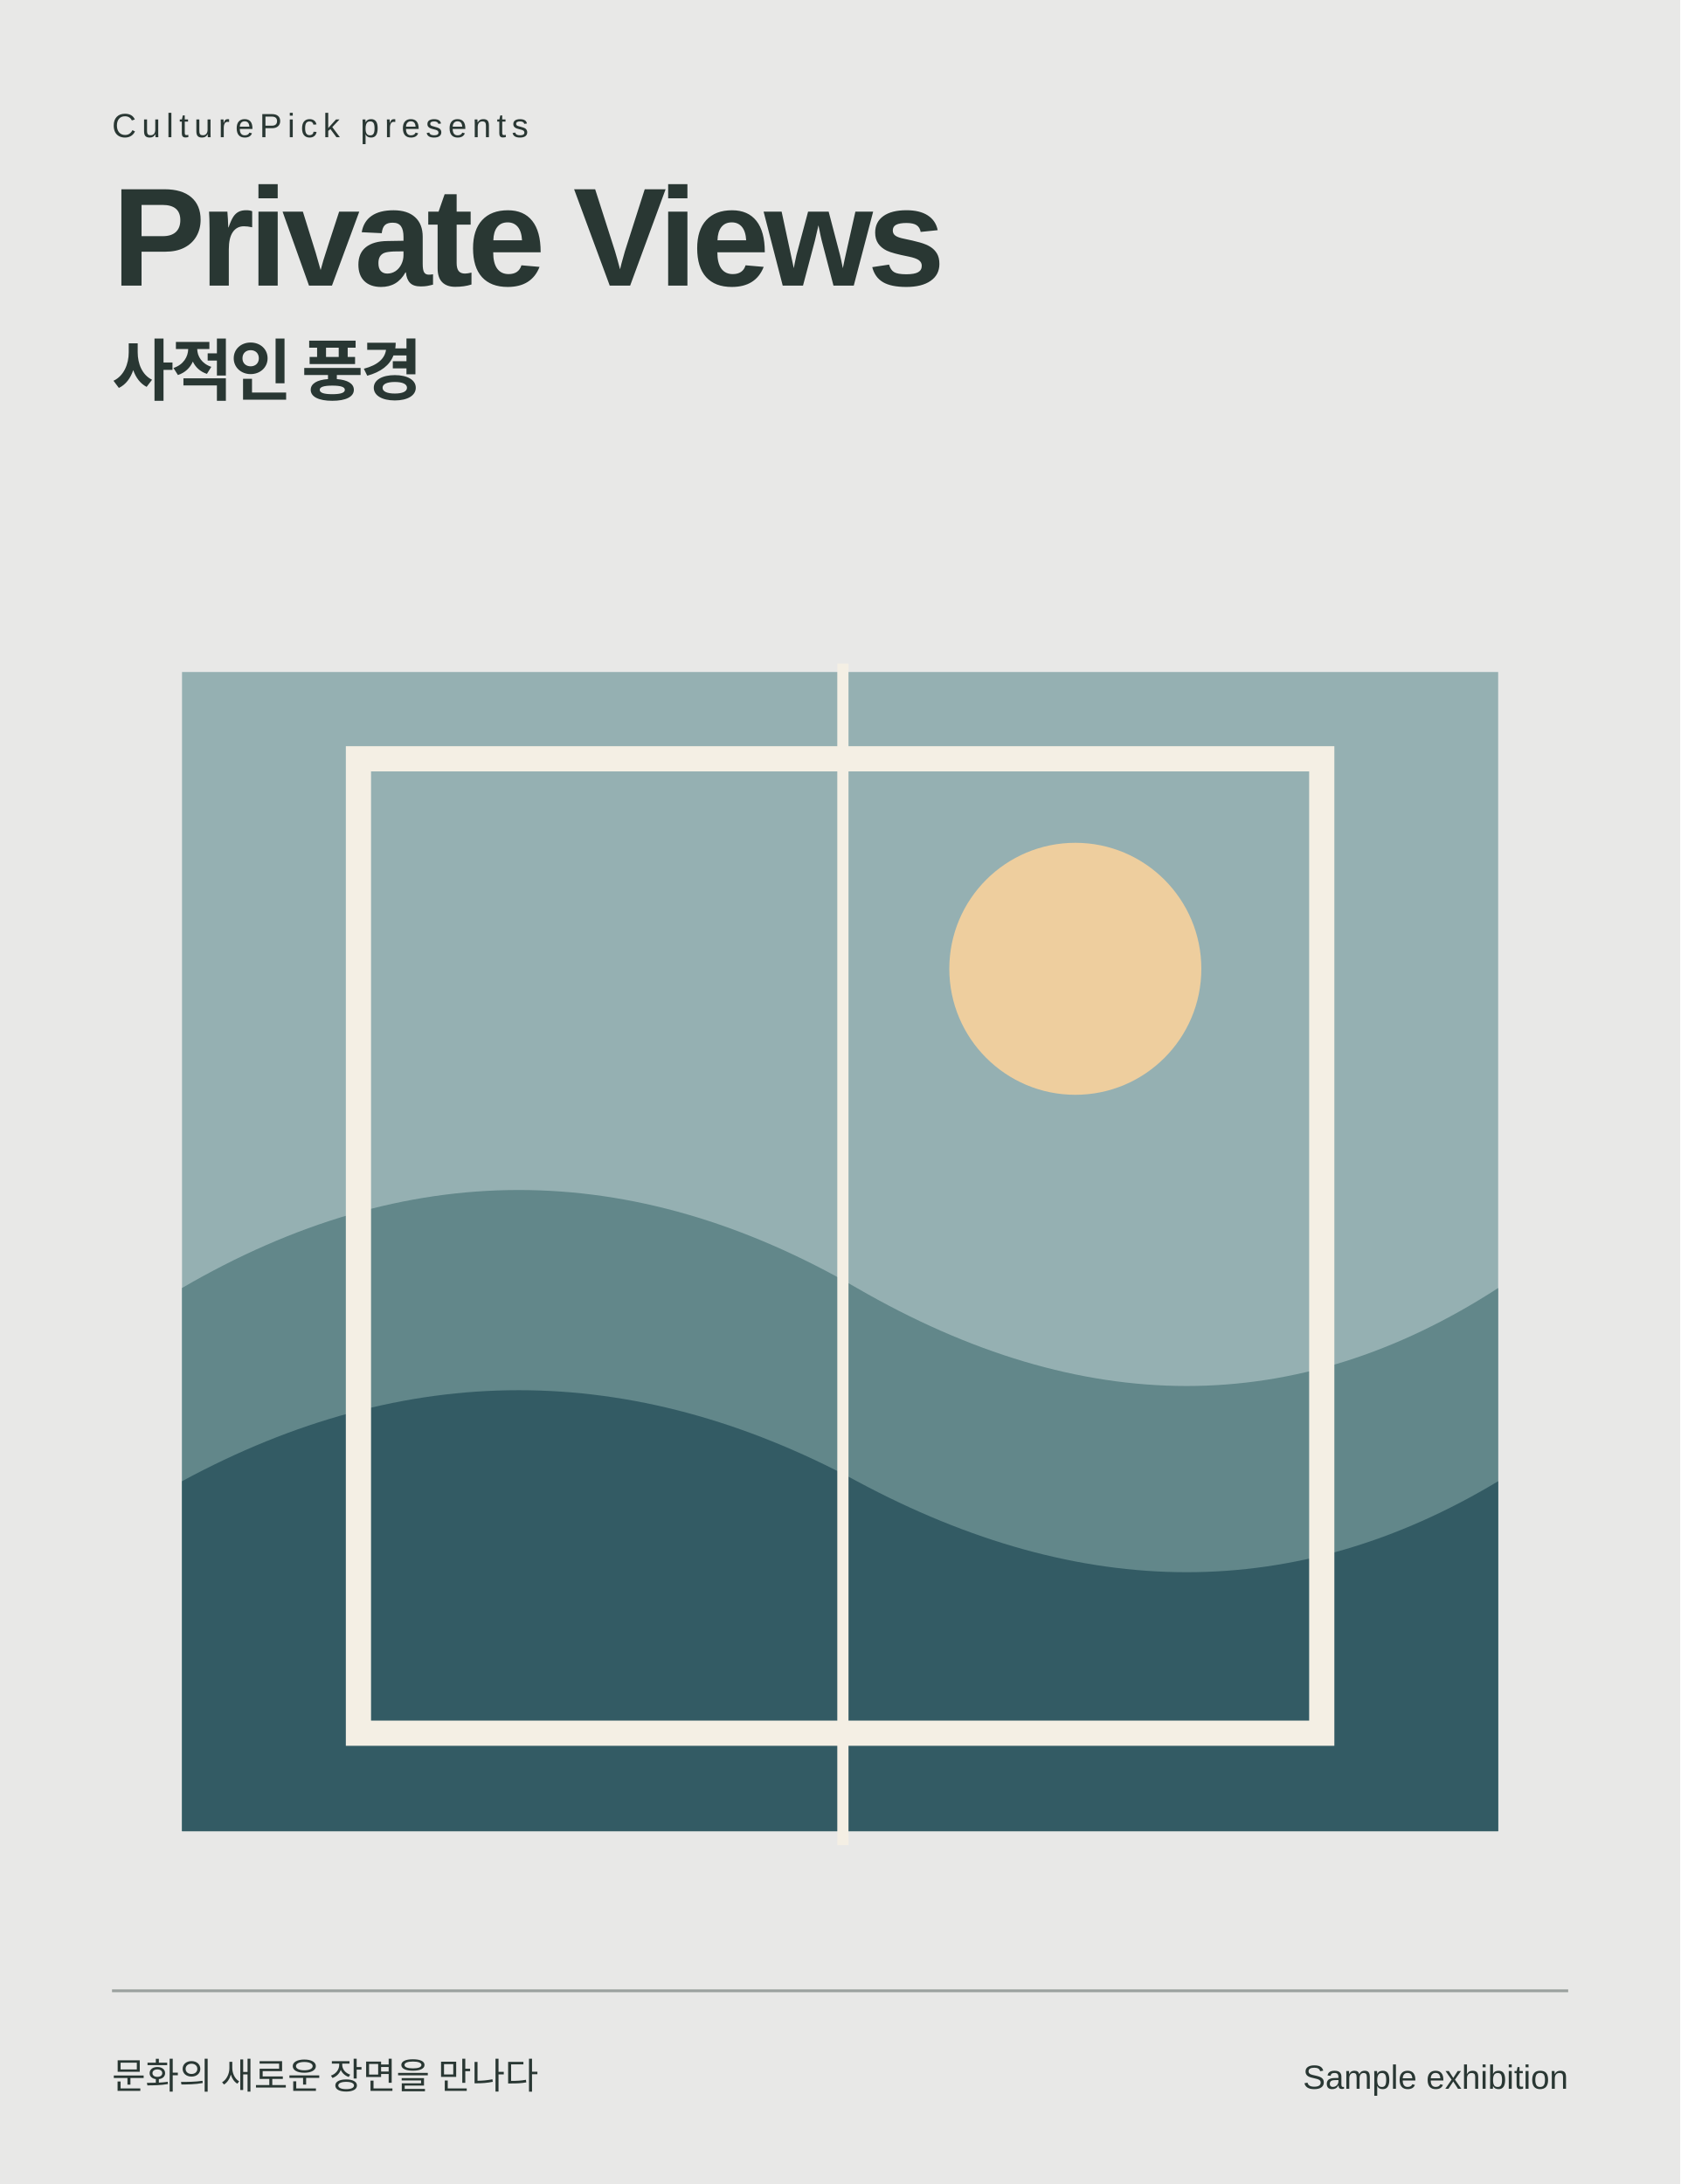
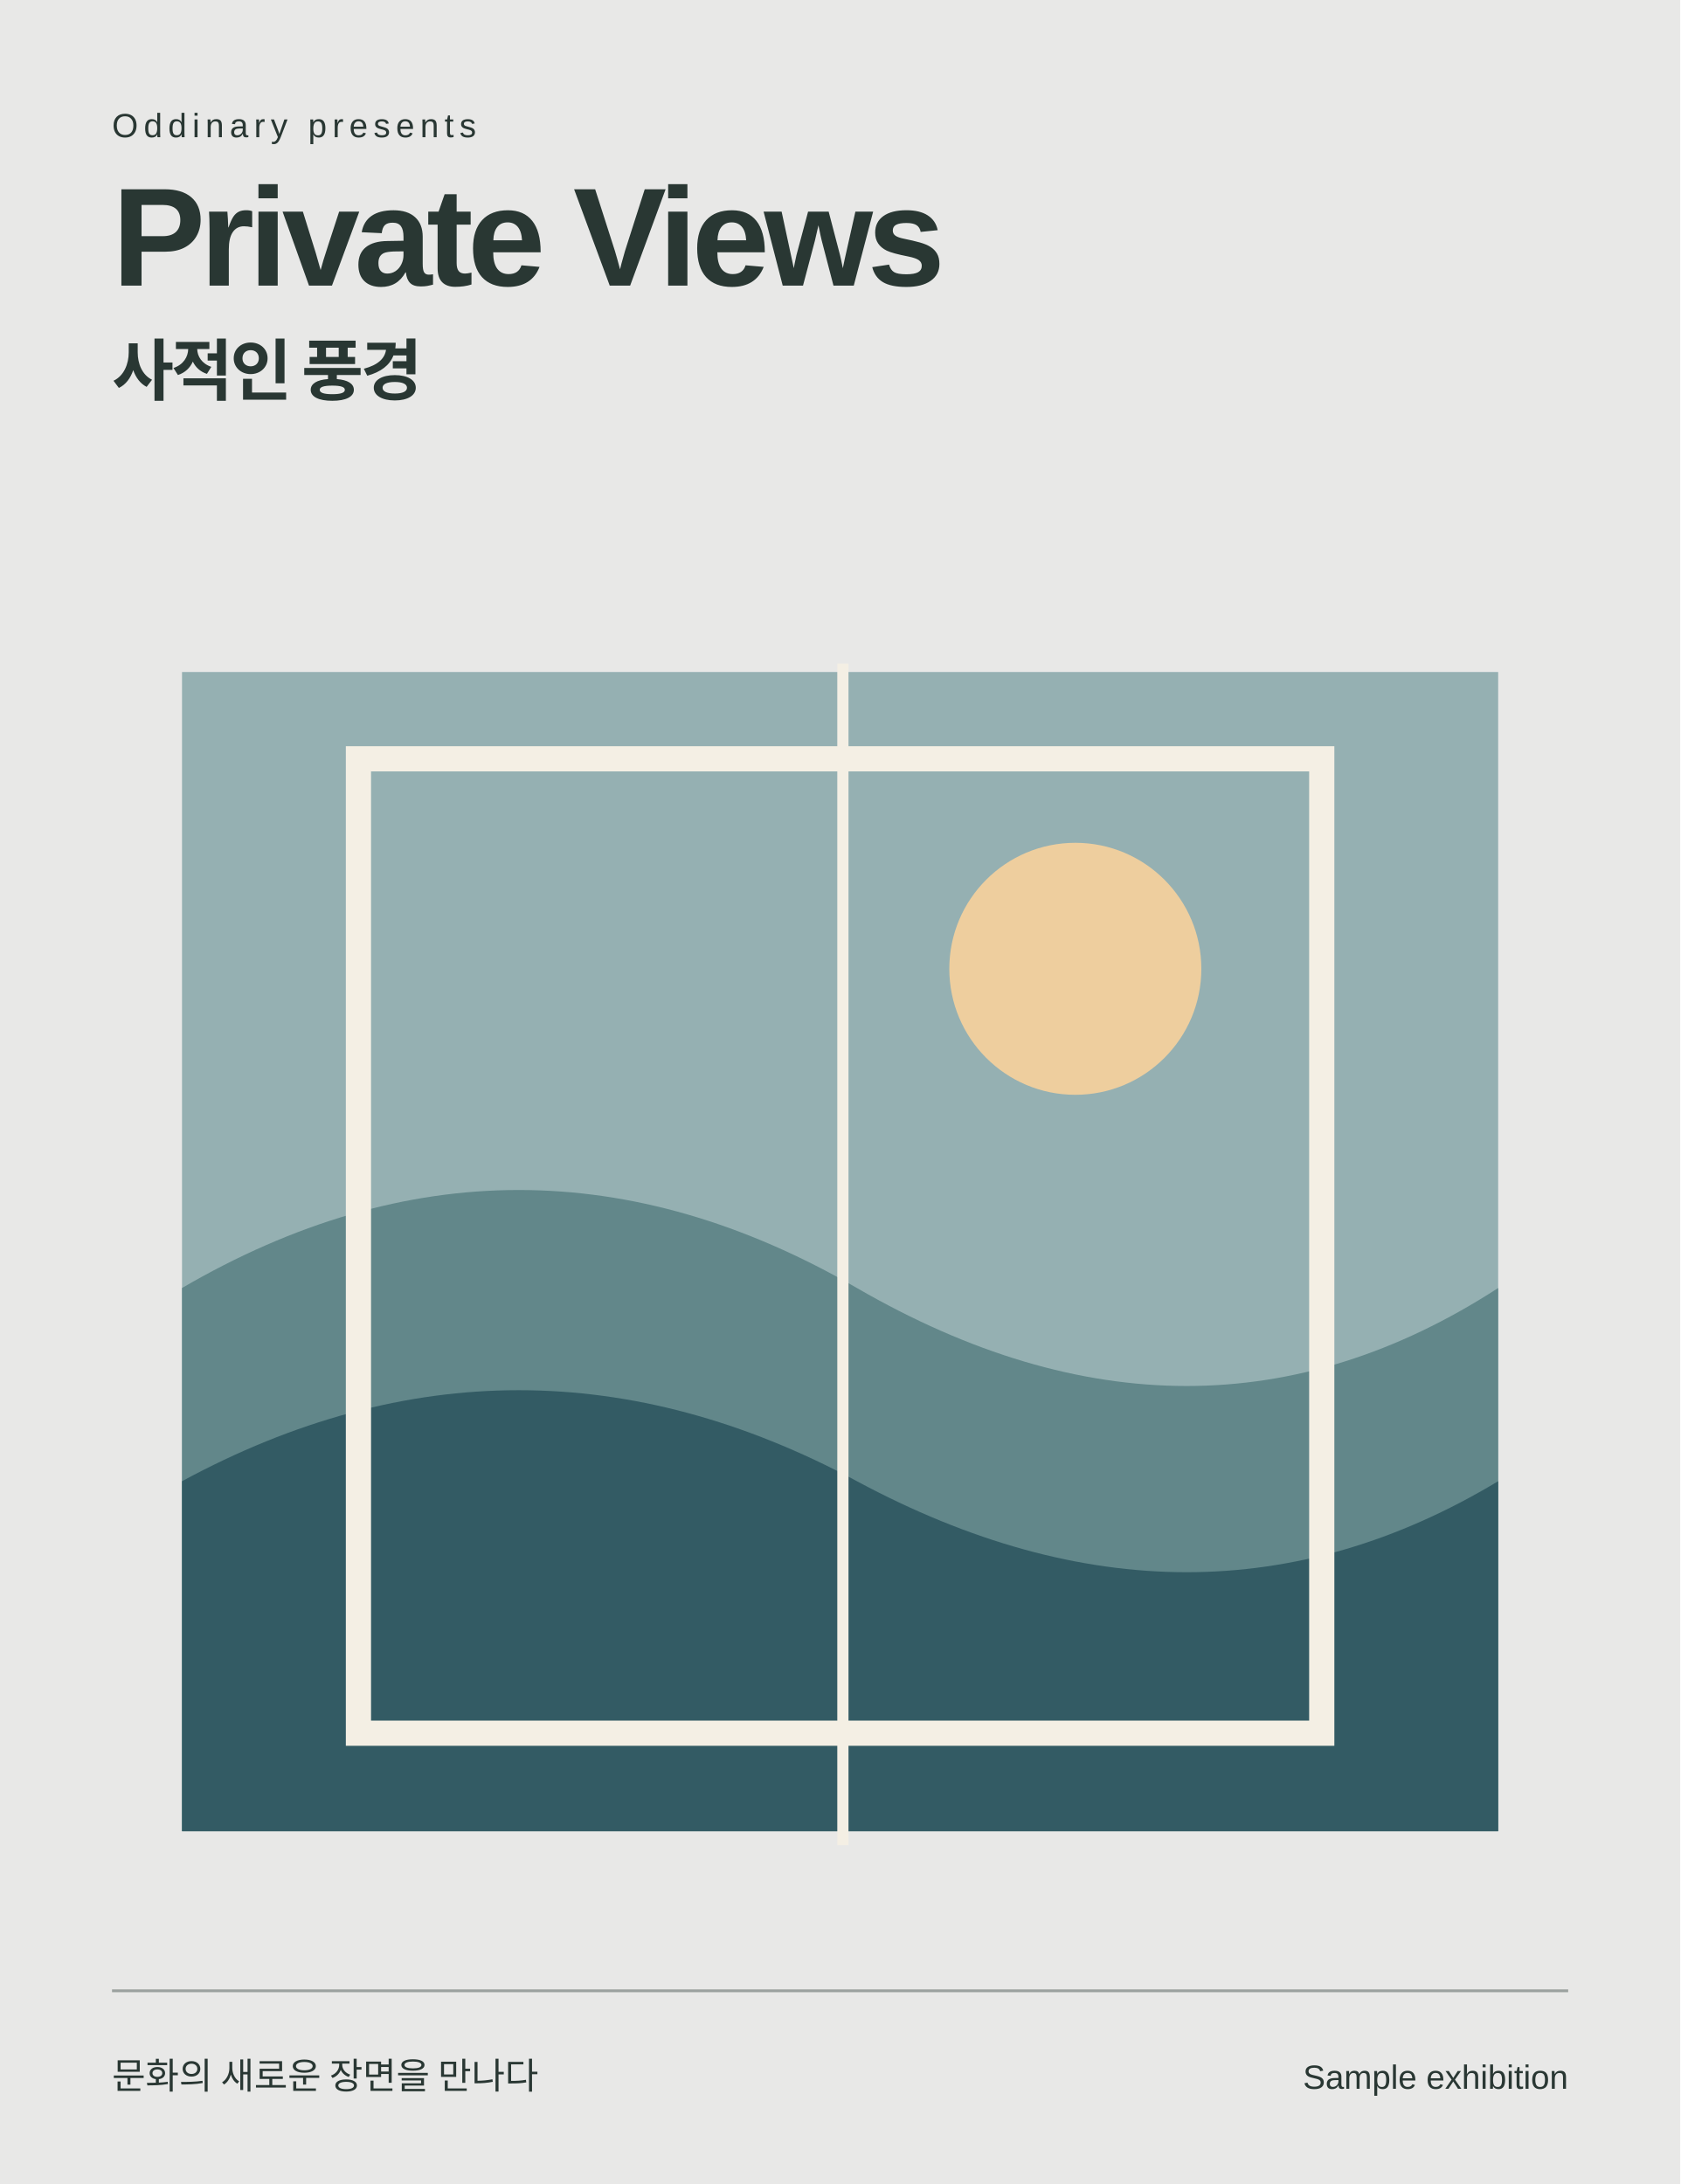
<svg xmlns="http://www.w3.org/2000/svg" viewBox="0 0 600 780">
  <rect width="600" height="780" fill="#e8e8e7" />
  <rect x="65" y="240" width="470" height="414" fill="#95b0b2" />
  <path d="M65 460q120-70 241 0t229 0v194H65z" fill="#62878a" />
  <path d="M65 529q120-65 241 0t229 0v125H65z" fill="#335b64" />
  <rect x="128" y="271" width="344" height="348" fill="none" stroke="#f4efe4" stroke-width="9" />
  <circle cx="384" cy="346" r="45" fill="#eece9e" />
  <path d="M301 237v422" stroke="#f4efe4" stroke-width="4" />
  <g font-family="Arial,Malgun Gothic,sans-serif" fill="#293733">
-     <text x="40" y="49" font-size="12" letter-spacing="2">CulturePick presents</text>
+     <text x="40" y="49" font-size="12" letter-spacing="2">Oddinary presents</text>
    <text x="40" y="102" font-size="50" font-weight="700" letter-spacing="-2">Private Views</text>
    <text x="40" y="141" font-size="24" font-weight="600" letter-spacing="-1">사적인 풍경</text>
    <path d="M40 711H560" stroke="#293733" stroke-opacity=".4" />
    <text x="40" y="746" font-size="13">문화의 새로운 장면을 만나다</text>
    <text x="560" y="746" text-anchor="end" font-size="12">Sample exhibition</text>
  </g>
</svg>
